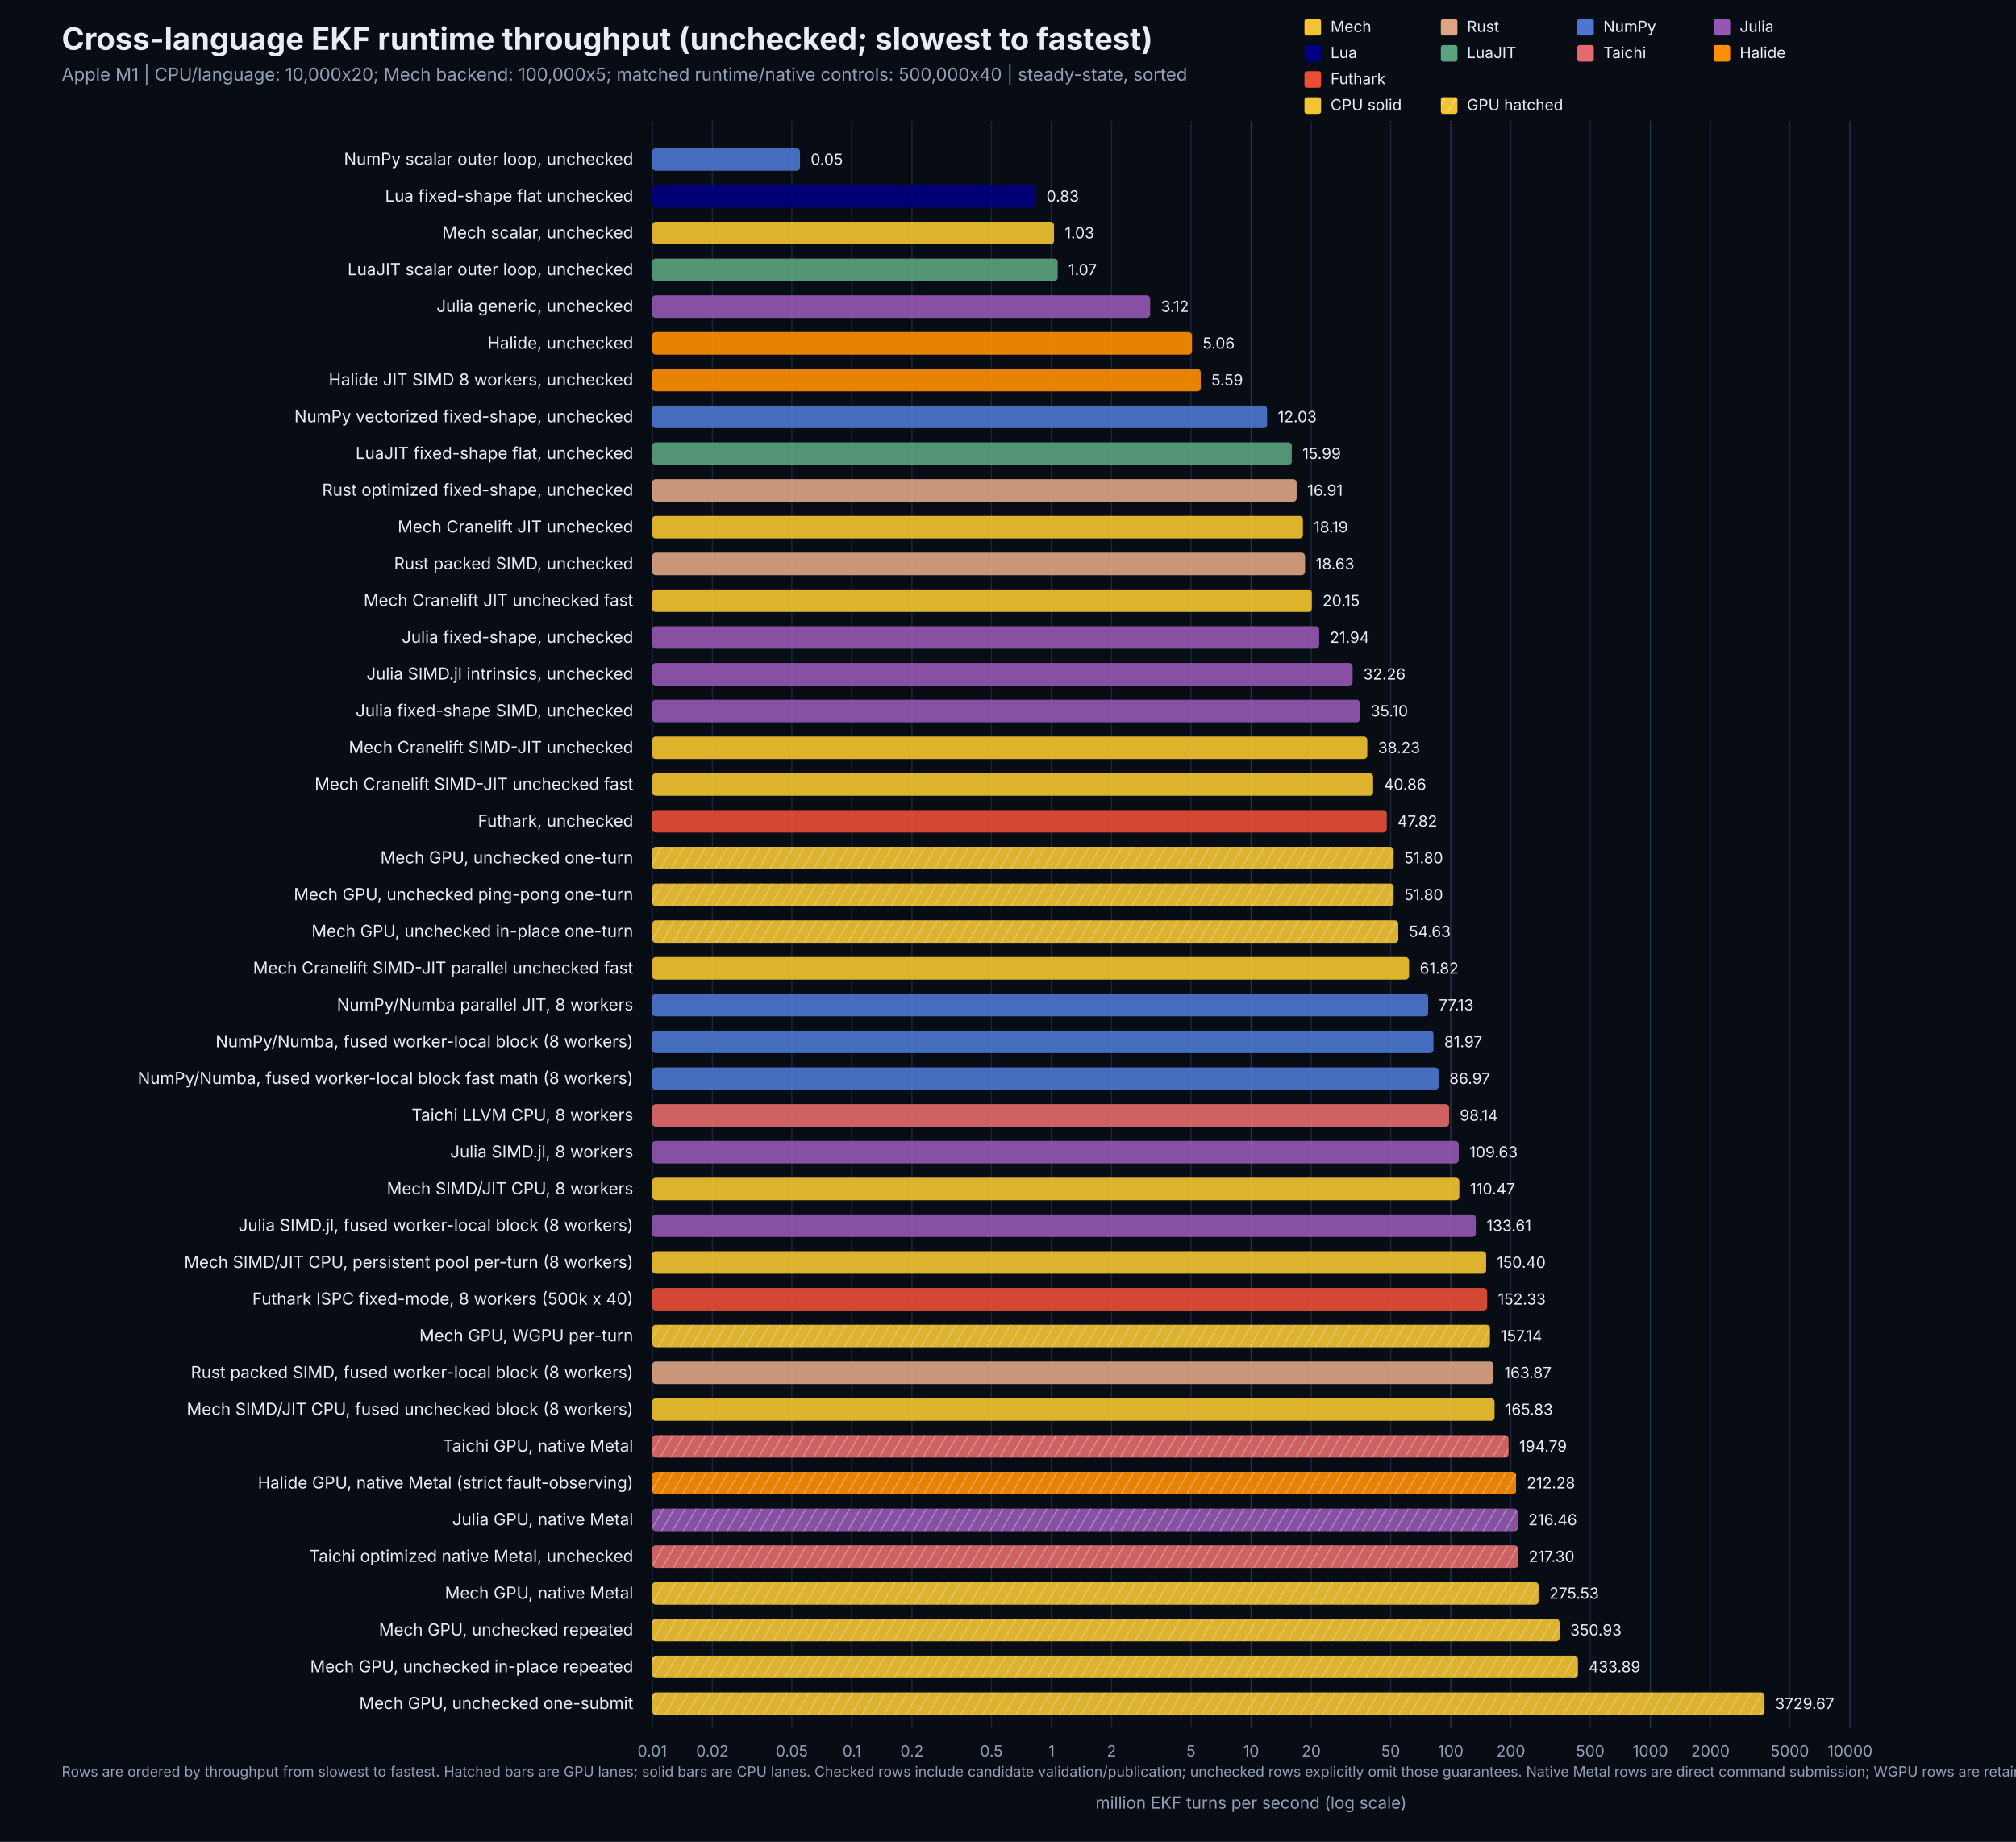
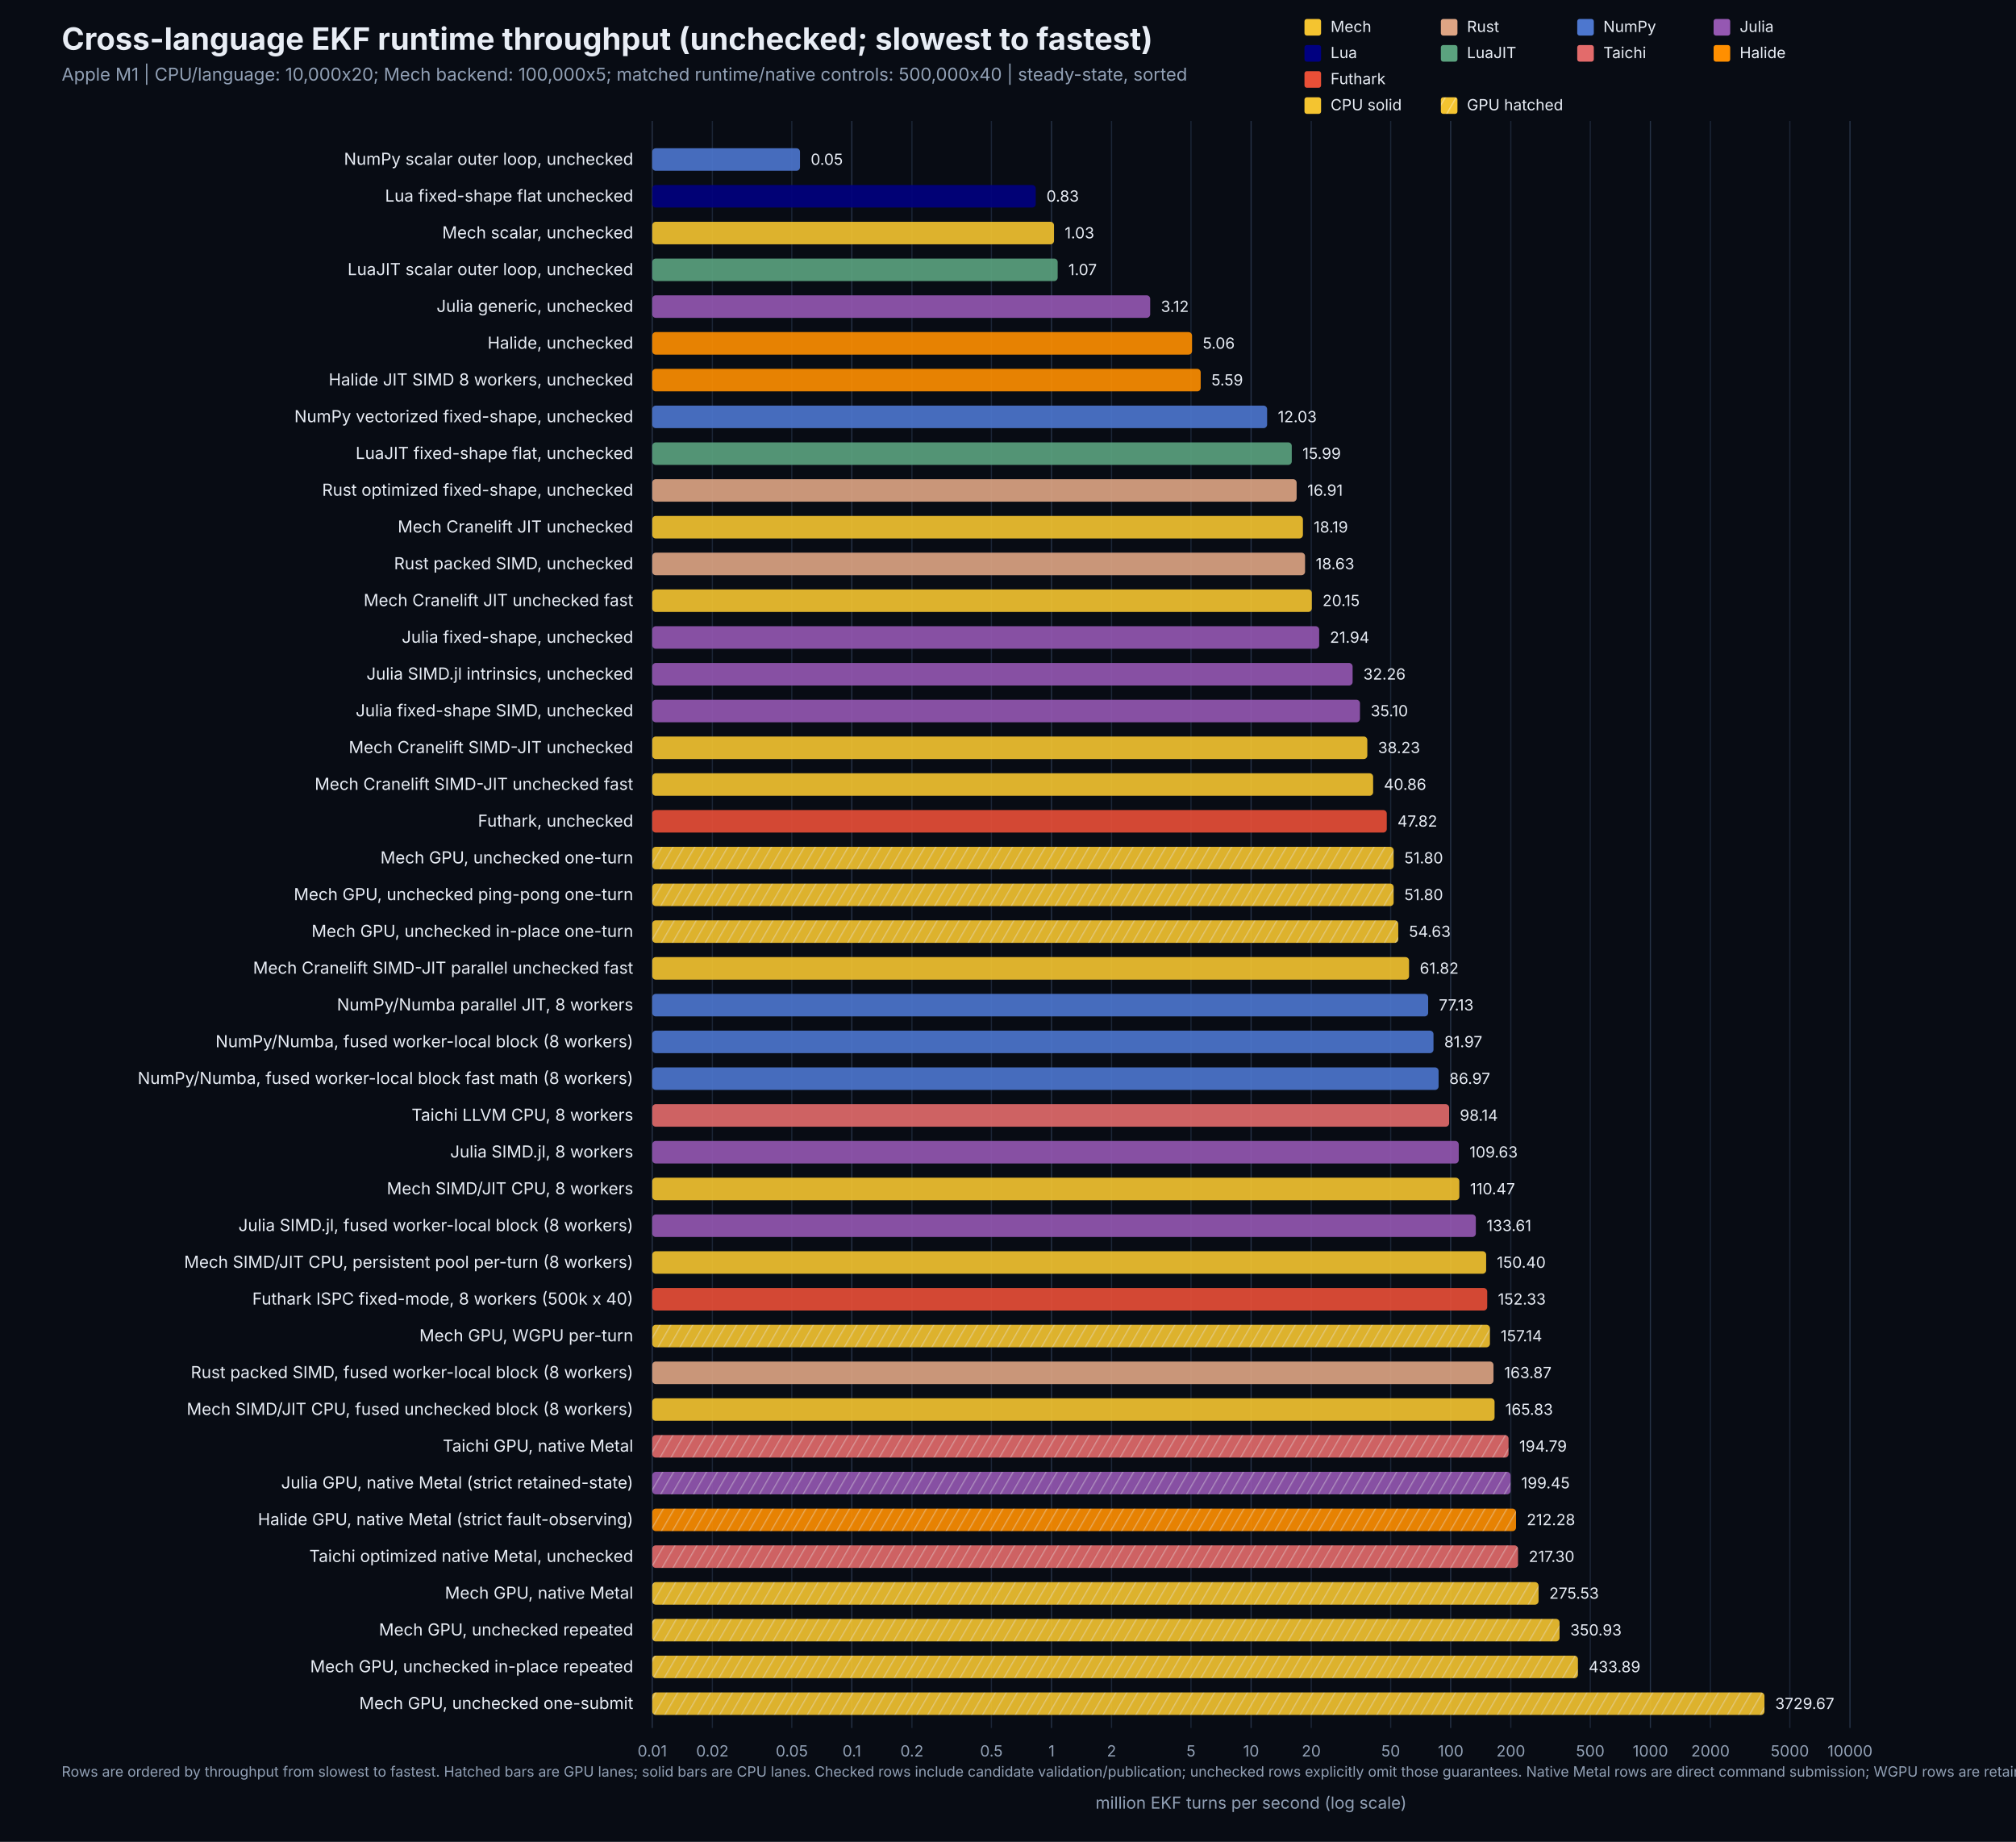
<svg xmlns="http://www.w3.org/2000/svg" width="1700" height="1553" viewBox="0 0 1700 1553">
  <rect width="100%" height="100%" fill="#080c14" />
  <defs>
    <pattern id="gpu-mech" width="8" height="8" patternUnits="userSpaceOnUse" patternTransform="rotate(30)">
      <rect width="8" height="8" fill="#f4c430" />
      <path d="M0 0V8" stroke="#ffffff" stroke-opacity="0.38" stroke-width="2" />
    </pattern>
    <pattern id="gpu-rust" width="8" height="8" patternUnits="userSpaceOnUse" patternTransform="rotate(30)">
      <rect width="8" height="8" fill="#dea584" />
      <path d="M0 0V8" stroke="#ffffff" stroke-opacity="0.38" stroke-width="2" />
    </pattern>
    <pattern id="gpu-numpy" width="8" height="8" patternUnits="userSpaceOnUse" patternTransform="rotate(30)">
      <rect width="8" height="8" fill="#4d77cf" />
      <path d="M0 0V8" stroke="#ffffff" stroke-opacity="0.38" stroke-width="2" />
    </pattern>
    <pattern id="gpu-julia" width="8" height="8" patternUnits="userSpaceOnUse" patternTransform="rotate(30)">
      <rect width="8" height="8" fill="#9558b2" />
      <path d="M0 0V8" stroke="#ffffff" stroke-opacity="0.38" stroke-width="2" />
    </pattern>
    <pattern id="gpu-lua" width="8" height="8" patternUnits="userSpaceOnUse" patternTransform="rotate(30)">
      <rect width="8" height="8" fill="#000080" />
      <path d="M0 0V8" stroke="#ffffff" stroke-opacity="0.38" stroke-width="2" />
    </pattern>
    <pattern id="gpu-luajit" width="8" height="8" patternUnits="userSpaceOnUse" patternTransform="rotate(30)">
      <rect width="8" height="8" fill="#5ba37f" />
      <path d="M0 0V8" stroke="#ffffff" stroke-opacity="0.38" stroke-width="2" />
    </pattern>
    <pattern id="gpu-taichi" width="8" height="8" patternUnits="userSpaceOnUse" patternTransform="rotate(30)">
      <rect width="8" height="8" fill="#e36b6b" />
      <path d="M0 0V8" stroke="#ffffff" stroke-opacity="0.38" stroke-width="2" />
    </pattern>
    <pattern id="gpu-halide" width="8" height="8" patternUnits="userSpaceOnUse" patternTransform="rotate(30)">
      <rect width="8" height="8" fill="#ff8f00" />
      <path d="M0 0V8" stroke="#ffffff" stroke-opacity="0.38" stroke-width="2" />
    </pattern>
    <pattern id="gpu-futhark" width="8" height="8" patternUnits="userSpaceOnUse" patternTransform="rotate(30)">
      <rect width="8" height="8" fill="#e94f37" />
      <path d="M0 0V8" stroke="#ffffff" stroke-opacity="0.38" stroke-width="2" />
    </pattern>
  </defs>
  <style>text{font-family:-apple-system,BlinkMacSystemFont,"Segoe UI",sans-serif;fill:#e8edf5} .muted{fill:#91a0b5} .grid{stroke:#263246;stroke-width:1} .minor-grid{stroke:#1b2536;stroke-width:1} .axis{fill:#91a0b5;font-size:13px} .label{font-size:14px} .value{font-size:13px;font-variant-numeric:tabular-nums}</style>
  <text x="52" y="42" font-size="26" font-weight="700">Cross-language EKF runtime throughput (unchecked; slowest to fastest)</text>
  <text x="52" y="68" class="muted" font-size="15">Apple M1 | CPU/language: 10,000x20; Mech backend: 100,000x5; matched runtime/native controls: 500,000x40 | steady-state, sorted</text>
  <line x1="550.0" y1="102" x2="550.0" y2="1457" class="grid" />
  <text x="550.0" y="1481" text-anchor="middle" class="axis">0.01</text>
  <line x1="600.7" y1="102" x2="600.7" y2="1457" class="minor-grid" />
  <text x="600.7" y="1481" text-anchor="middle" class="axis">0.02</text>
  <line x1="667.7" y1="102" x2="667.7" y2="1457" class="minor-grid" />
  <text x="667.7" y="1481" text-anchor="middle" class="axis">0.05</text>
  <line x1="718.3" y1="102" x2="718.3" y2="1457" class="grid" />
  <text x="718.3" y="1481" text-anchor="middle" class="axis">0.1</text>
  <line x1="769.0" y1="102" x2="769.0" y2="1457" class="minor-grid" />
  <text x="769.0" y="1481" text-anchor="middle" class="axis">0.2</text>
  <line x1="836.0" y1="102" x2="836.0" y2="1457" class="minor-grid" />
  <text x="836.0" y="1481" text-anchor="middle" class="axis">0.5</text>
  <line x1="886.7" y1="102" x2="886.7" y2="1457" class="grid" />
  <text x="886.7" y="1481" text-anchor="middle" class="axis">1</text>
  <line x1="937.3" y1="102" x2="937.3" y2="1457" class="minor-grid" />
  <text x="937.3" y="1481" text-anchor="middle" class="axis">2</text>
  <line x1="1004.3" y1="102" x2="1004.3" y2="1457" class="minor-grid" />
  <text x="1004.3" y="1481" text-anchor="middle" class="axis">5</text>
  <line x1="1055.0" y1="102" x2="1055.0" y2="1457" class="grid" />
  <text x="1055.0" y="1481" text-anchor="middle" class="axis">10</text>
  <line x1="1105.7" y1="102" x2="1105.7" y2="1457" class="minor-grid" />
  <text x="1105.7" y="1481" text-anchor="middle" class="axis">20</text>
  <line x1="1172.7" y1="102" x2="1172.7" y2="1457" class="minor-grid" />
  <text x="1172.7" y="1481" text-anchor="middle" class="axis">50</text>
  <line x1="1223.3" y1="102" x2="1223.3" y2="1457" class="grid" />
  <text x="1223.3" y="1481" text-anchor="middle" class="axis">100</text>
  <line x1="1274.0" y1="102" x2="1274.0" y2="1457" class="minor-grid" />
  <text x="1274.0" y="1481" text-anchor="middle" class="axis">200</text>
  <line x1="1341.0" y1="102" x2="1341.0" y2="1457" class="minor-grid" />
  <text x="1341.0" y="1481" text-anchor="middle" class="axis">500</text>
  <line x1="1391.7" y1="102" x2="1391.7" y2="1457" class="grid" />
  <text x="1391.7" y="1481" text-anchor="middle" class="axis">1000</text>
  <line x1="1442.3" y1="102" x2="1442.3" y2="1457" class="minor-grid" />
  <text x="1442.3" y="1481" text-anchor="middle" class="axis">2000</text>
  <line x1="1509.3" y1="102" x2="1509.3" y2="1457" class="minor-grid" />
  <text x="1509.3" y="1481" text-anchor="middle" class="axis">5000</text>
  <line x1="1560.0" y1="102" x2="1560.0" y2="1457" class="grid" />
  <text x="1560.0" y="1481" text-anchor="middle" class="axis">10000</text>
  <text x="1055.0" y="1525" text-anchor="middle" class="muted" font-size="14">million EKF turns per second (log scale)</text>
  <rect x="1100" y="16" width="14" height="14" rx="2" fill="#f4c430" />
  <text x="1122" y="27" font-size="13">Mech</text>
  <rect x="1215" y="16" width="14" height="14" rx="2" fill="#dea584" />
  <text x="1237" y="27" font-size="13">Rust</text>
  <rect x="1330" y="16" width="14" height="14" rx="2" fill="#4d77cf" />
  <text x="1352" y="27" font-size="13">NumPy</text>
  <rect x="1445" y="16" width="14" height="14" rx="2" fill="#9558b2" />
  <text x="1467" y="27" font-size="13">Julia</text>
  <rect x="1100" y="38" width="14" height="14" rx="2" fill="#000080" />
  <text x="1122" y="49" font-size="13">Lua</text>
  <rect x="1215" y="38" width="14" height="14" rx="2" fill="#5ba37f" />
  <text x="1237" y="49" font-size="13">LuaJIT</text>
  <rect x="1330" y="38" width="14" height="14" rx="2" fill="#e36b6b" />
  <text x="1352" y="49" font-size="13">Taichi</text>
  <rect x="1445" y="38" width="14" height="14" rx="2" fill="#ff8f00" />
  <text x="1467" y="49" font-size="13">Halide</text>
  <rect x="1100" y="60" width="14" height="14" rx="2" fill="#e94f37" />
  <text x="1122" y="71" font-size="13">Futhark</text>
  <rect x="1100" y="82" width="14" height="14" rx="2" fill="#f4c430" />
  <text x="1122" y="93" font-size="13">CPU solid</text>
  <rect x="1215" y="82" width="14" height="14" rx="2" fill="url(#gpu-mech)" />
  <text x="1237" y="93" font-size="13">GPU hatched</text>
  <text x="534" y="139" text-anchor="end" class="label">NumPy scalar outer loop, unchecked</text>
  <rect x="550" y="125" width="124.6" height="19" rx="3" fill="#4d77cf" opacity="0.9" />
  <text x="683.6" y="139" class="value">0.05</text>
  <text x="534" y="170" text-anchor="end" class="label">Lua fixed-shape flat unchecked</text>
  <rect x="550" y="156" width="323.4" height="19" rx="3" fill="#000080" opacity="0.9" />
  <text x="882.4" y="170" class="value">0.83</text>
  <text x="534" y="201" text-anchor="end" class="label">Mech scalar, unchecked</text>
  <rect x="550" y="187" width="338.8" height="19" rx="3" fill="#f4c430" opacity="0.9" />
  <text x="897.8" y="201" class="value">1.03</text>
  <text x="534" y="232" text-anchor="end" class="label">LuaJIT scalar outer loop, unchecked</text>
  <rect x="550" y="218" width="341.9" height="19" rx="3" fill="#5ba37f" opacity="0.9" />
  <text x="900.9" y="232" class="value">1.07</text>
  <text x="534" y="263" text-anchor="end" class="label">Julia generic, unchecked</text>
  <rect x="550" y="249" width="419.9" height="19" rx="3" fill="#9558b2" opacity="0.9" />
  <text x="978.9" y="263" class="value">3.12</text>
  <text x="534" y="294" text-anchor="end" class="label">Halide, unchecked</text>
  <rect x="550" y="280" width="455.2" height="19" rx="3" fill="#ff8f00" opacity="0.9" />
  <text x="1014.2" y="294" class="value">5.06</text>
  <text x="534" y="325" text-anchor="end" class="label">Halide JIT SIMD 8 workers, unchecked</text>
  <rect x="550" y="311" width="462.5" height="19" rx="3" fill="#ff8f00" opacity="0.9" />
  <text x="1021.5" y="325" class="value">5.59</text>
  <text x="534" y="356" text-anchor="end" class="label">NumPy vectorized fixed-shape, unchecked</text>
  <rect x="550" y="342" width="518.5" height="19" rx="3" fill="#4d77cf" opacity="0.9" />
  <text x="1077.5" y="356" class="value">12.03</text>
  <text x="534" y="387" text-anchor="end" class="label">LuaJIT fixed-shape flat, unchecked</text>
  <rect x="550" y="373" width="539.3" height="19" rx="3" fill="#5ba37f" opacity="0.9" />
  <text x="1098.3" y="387" class="value">15.99</text>
  <text x="534" y="418" text-anchor="end" class="label">Rust optimized fixed-shape, unchecked</text>
  <rect x="550" y="404" width="543.4" height="19" rx="3" fill="#dea584" opacity="0.9" />
  <text x="1102.4" y="418" class="value">16.91</text>
  <text x="534" y="449" text-anchor="end" class="label">Mech Cranelift JIT unchecked</text>
  <rect x="550" y="435" width="548.7" height="19" rx="3" fill="#f4c430" opacity="0.9" />
  <text x="1107.7" y="449" class="value">18.19</text>
  <text x="534" y="480" text-anchor="end" class="label">Rust packed SIMD, unchecked</text>
  <rect x="550" y="466" width="550.5" height="19" rx="3" fill="#dea584" opacity="0.9" />
  <text x="1109.5" y="480" class="value">18.63</text>
  <text x="534" y="511" text-anchor="end" class="label">Mech Cranelift JIT unchecked fast</text>
  <rect x="550" y="497" width="556.2" height="19" rx="3" fill="#f4c430" opacity="0.9" />
  <text x="1115.2" y="511" class="value">20.15</text>
  <text x="534" y="542" text-anchor="end" class="label">Julia fixed-shape, unchecked</text>
  <rect x="550" y="528" width="562.4" height="19" rx="3" fill="#9558b2" opacity="0.9" />
  <text x="1121.4" y="542" class="value">21.94</text>
  <text x="534" y="573" text-anchor="end" class="label">Julia SIMD.jl intrinsics, unchecked</text>
  <rect x="550" y="559" width="590.6" height="19" rx="3" fill="#9558b2" opacity="0.9" />
  <text x="1149.6" y="573" class="value">32.26</text>
  <text x="534" y="604" text-anchor="end" class="label">Julia fixed-shape SIMD, unchecked</text>
  <rect x="550" y="590" width="596.8" height="19" rx="3" fill="#9558b2" opacity="0.9" />
  <text x="1155.8" y="604" class="value">35.10</text>
  <text x="534" y="635" text-anchor="end" class="label">Mech Cranelift SIMD-JIT unchecked</text>
  <rect x="550" y="621" width="603.0" height="19" rx="3" fill="#f4c430" opacity="0.9" />
  <text x="1162.0" y="635" class="value">38.23</text>
  <text x="534" y="666" text-anchor="end" class="label">Mech Cranelift SIMD-JIT unchecked fast</text>
  <rect x="550" y="652" width="607.9" height="19" rx="3" fill="#f4c430" opacity="0.9" />
  <text x="1166.9" y="666" class="value">40.86</text>
  <text x="534" y="697" text-anchor="end" class="label">Futhark, unchecked</text>
  <rect x="550" y="683" width="619.4" height="19" rx="3" fill="#e94f37" opacity="0.9" />
  <text x="1178.4" y="697" class="value">47.82</text>
  <text x="534" y="728" text-anchor="end" class="label">Mech GPU, unchecked one-turn</text>
  <rect x="550" y="714" width="625.2" height="19" rx="3" fill="url(#gpu-mech)" opacity="0.9" />
  <text x="1184.2" y="728" class="value">51.80</text>
  <text x="534" y="759" text-anchor="end" class="label">Mech GPU, unchecked ping-pong one-turn</text>
  <rect x="550" y="745" width="625.2" height="19" rx="3" fill="url(#gpu-mech)" opacity="0.9" />
  <text x="1184.2" y="759" class="value">51.80</text>
  <text x="534" y="790" text-anchor="end" class="label">Mech GPU, unchecked in-place one-turn</text>
  <rect x="550" y="776" width="629.1" height="19" rx="3" fill="url(#gpu-mech)" opacity="0.9" />
  <text x="1188.1" y="790" class="value">54.63</text>
  <text x="534" y="821" text-anchor="end" class="label">Mech Cranelift SIMD-JIT parallel unchecked fast</text>
  <rect x="550" y="807" width="638.2" height="19" rx="3" fill="#f4c430" opacity="0.9" />
  <text x="1197.2" y="821" class="value">61.82</text>
  <text x="534" y="852" text-anchor="end" class="label">NumPy/Numba parallel JIT, 8 workers</text>
  <rect x="550" y="838" width="654.3" height="19" rx="3" fill="#4d77cf" opacity="0.9" />
  <text x="1213.3" y="852" class="value">77.13</text>
  <text x="534" y="883" text-anchor="end" class="label">NumPy/Numba, fused worker-local block (8 workers)</text>
  <rect x="550" y="869" width="658.8" height="19" rx="3" fill="#4d77cf" opacity="0.9" />
  <text x="1217.8" y="883" class="value">81.97</text>
  <text x="534" y="914" text-anchor="end" class="label">NumPy/Numba, fused worker-local block fast math (8 workers)</text>
  <rect x="550" y="900" width="663.1" height="19" rx="3" fill="#4d77cf" opacity="0.9" />
  <text x="1222.1" y="914" class="value">86.97</text>
  <text x="534" y="945" text-anchor="end" class="label">Taichi LLVM CPU, 8 workers</text>
  <rect x="550" y="931" width="672.0" height="19" rx="3" fill="#e36b6b" opacity="0.9" />
  <text x="1231.0" y="945" class="value">98.14</text>
  <text x="534" y="976" text-anchor="end" class="label">Julia SIMD.jl, 8 workers</text>
  <rect x="550" y="962" width="680.1" height="19" rx="3" fill="#9558b2" opacity="0.9" />
  <text x="1239.1" y="976" class="value">109.63</text>
  <text x="534" y="1007" text-anchor="end" class="label">Mech SIMD/JIT CPU, 8 workers</text>
  <rect x="550" y="993" width="680.6" height="19" rx="3" fill="#f4c430" opacity="0.9" />
  <text x="1239.6" y="1007" class="value">110.47</text>
  <text x="534" y="1038" text-anchor="end" class="label">Julia SIMD.jl, fused worker-local block (8 workers)</text>
  <rect x="550" y="1024" width="694.5" height="19" rx="3" fill="#9558b2" opacity="0.9" />
  <text x="1253.5" y="1038" class="value">133.61</text>
  <text x="534" y="1069" text-anchor="end" class="label">Mech SIMD/JIT CPU, persistent pool per-turn (8 workers)</text>
  <rect x="550" y="1055" width="703.2" height="19" rx="3" fill="#f4c430" opacity="0.9" />
  <text x="1262.2" y="1069" class="value">150.40</text>
  <text x="534" y="1100" text-anchor="end" class="label">Futhark ISPC fixed-mode, 8 workers (500k x 40)</text>
  <rect x="550" y="1086" width="704.1" height="19" rx="3" fill="#e94f37" opacity="0.9" />
  <text x="1263.1" y="1100" class="value">152.33</text>
  <text x="534" y="1131" text-anchor="end" class="label">Mech GPU, WGPU per-turn</text>
  <rect x="550" y="1117" width="706.4" height="19" rx="3" fill="url(#gpu-mech)" opacity="0.9" />
  <text x="1265.4" y="1131" class="value">157.14</text>
  <text x="534" y="1162" text-anchor="end" class="label">Rust packed SIMD, fused worker-local block (8 workers)</text>
  <rect x="550" y="1148" width="709.4" height="19" rx="3" fill="#dea584" opacity="0.9" />
  <text x="1268.4" y="1162" class="value">163.87</text>
  <text x="534" y="1193" text-anchor="end" class="label">Mech SIMD/JIT CPU, fused unchecked block (8 workers)</text>
  <rect x="550" y="1179" width="710.3" height="19" rx="3" fill="#f4c430" opacity="0.9" />
  <text x="1269.3" y="1193" class="value">165.83</text>
  <text x="534" y="1224" text-anchor="end" class="label">Taichi GPU, native Metal</text>
  <rect x="550" y="1210" width="722.1" height="19" rx="3" fill="url(#gpu-taichi)" opacity="0.9" />
  <text x="1281.1" y="1224" class="value">194.79</text>
-   <text x="534" y="1255" text-anchor="end" class="label">Halide GPU, native Metal (strict fault-observing)</text>
-   <rect x="550" y="1241" width="728.4" height="19" rx="3" fill="url(#gpu-halide)" opacity="0.9" />
-   <text x="1287.4" y="1255" class="value">212.28</text>
-   <text x="534" y="1286" text-anchor="end" class="label">Julia GPU, native Metal</text>
-   <rect x="550" y="1272" width="729.8" height="19" rx="3" fill="url(#gpu-julia)" opacity="0.9" />
-   <text x="1288.8" y="1286" class="value">216.46</text>
+   <text x="534" y="1255" text-anchor="end" class="label">Julia GPU, native Metal (strict retained-state)</text>
+   <rect x="550" y="1241" width="723.8" height="19" rx="3" fill="url(#gpu-julia)" opacity="0.9" />
+   <text x="1282.8" y="1255" class="value">199.45</text>
+   <text x="534" y="1286" text-anchor="end" class="label">Halide GPU, native Metal (strict fault-observing)</text>
+   <rect x="550" y="1272" width="728.4" height="19" rx="3" fill="url(#gpu-halide)" opacity="0.9" />
+   <text x="1287.4" y="1286" class="value">212.28</text>
  <text x="534" y="1317" text-anchor="end" class="label">Taichi optimized native Metal, unchecked</text>
  <rect x="550" y="1303" width="730.1" height="19" rx="3" fill="url(#gpu-taichi)" opacity="0.9" />
  <text x="1289.1" y="1317" class="value">217.30</text>
  <text x="534" y="1348" text-anchor="end" class="label">Mech GPU, native Metal</text>
  <rect x="550" y="1334" width="747.4" height="19" rx="3" fill="url(#gpu-mech)" opacity="0.9" />
  <text x="1306.4" y="1348" class="value">275.53</text>
  <text x="534" y="1379" text-anchor="end" class="label">Mech GPU, unchecked repeated</text>
  <rect x="550" y="1365" width="765.1" height="19" rx="3" fill="url(#gpu-mech)" opacity="0.9" />
  <text x="1324.1" y="1379" class="value">350.93</text>
  <text x="534" y="1410" text-anchor="end" class="label">Mech GPU, unchecked in-place repeated</text>
  <rect x="550" y="1396" width="780.6" height="19" rx="3" fill="url(#gpu-mech)" opacity="0.9" />
  <text x="1339.6" y="1410" class="value">433.89</text>
  <text x="534" y="1441" text-anchor="end" class="label">Mech GPU, unchecked one-submit</text>
  <rect x="550" y="1427" width="937.9" height="19" rx="3" fill="url(#gpu-mech)" opacity="0.9" />
  <text x="1496.9" y="1441" class="value">3729.67</text>
  <text x="52" y="1498" class="muted" font-size="12">Rows are ordered by throughput from slowest to fastest. Hatched bars are GPU lanes; solid bars are CPU lanes. Checked rows include candidate validation/publication; unchecked rows explicitly omit those guarantees. Native Metal rows are direct command submission; WGPU rows are retained as a portable transport control. Compilation, allocation, warmup, and final readback are excluded from the timed region.</text>
</svg>
